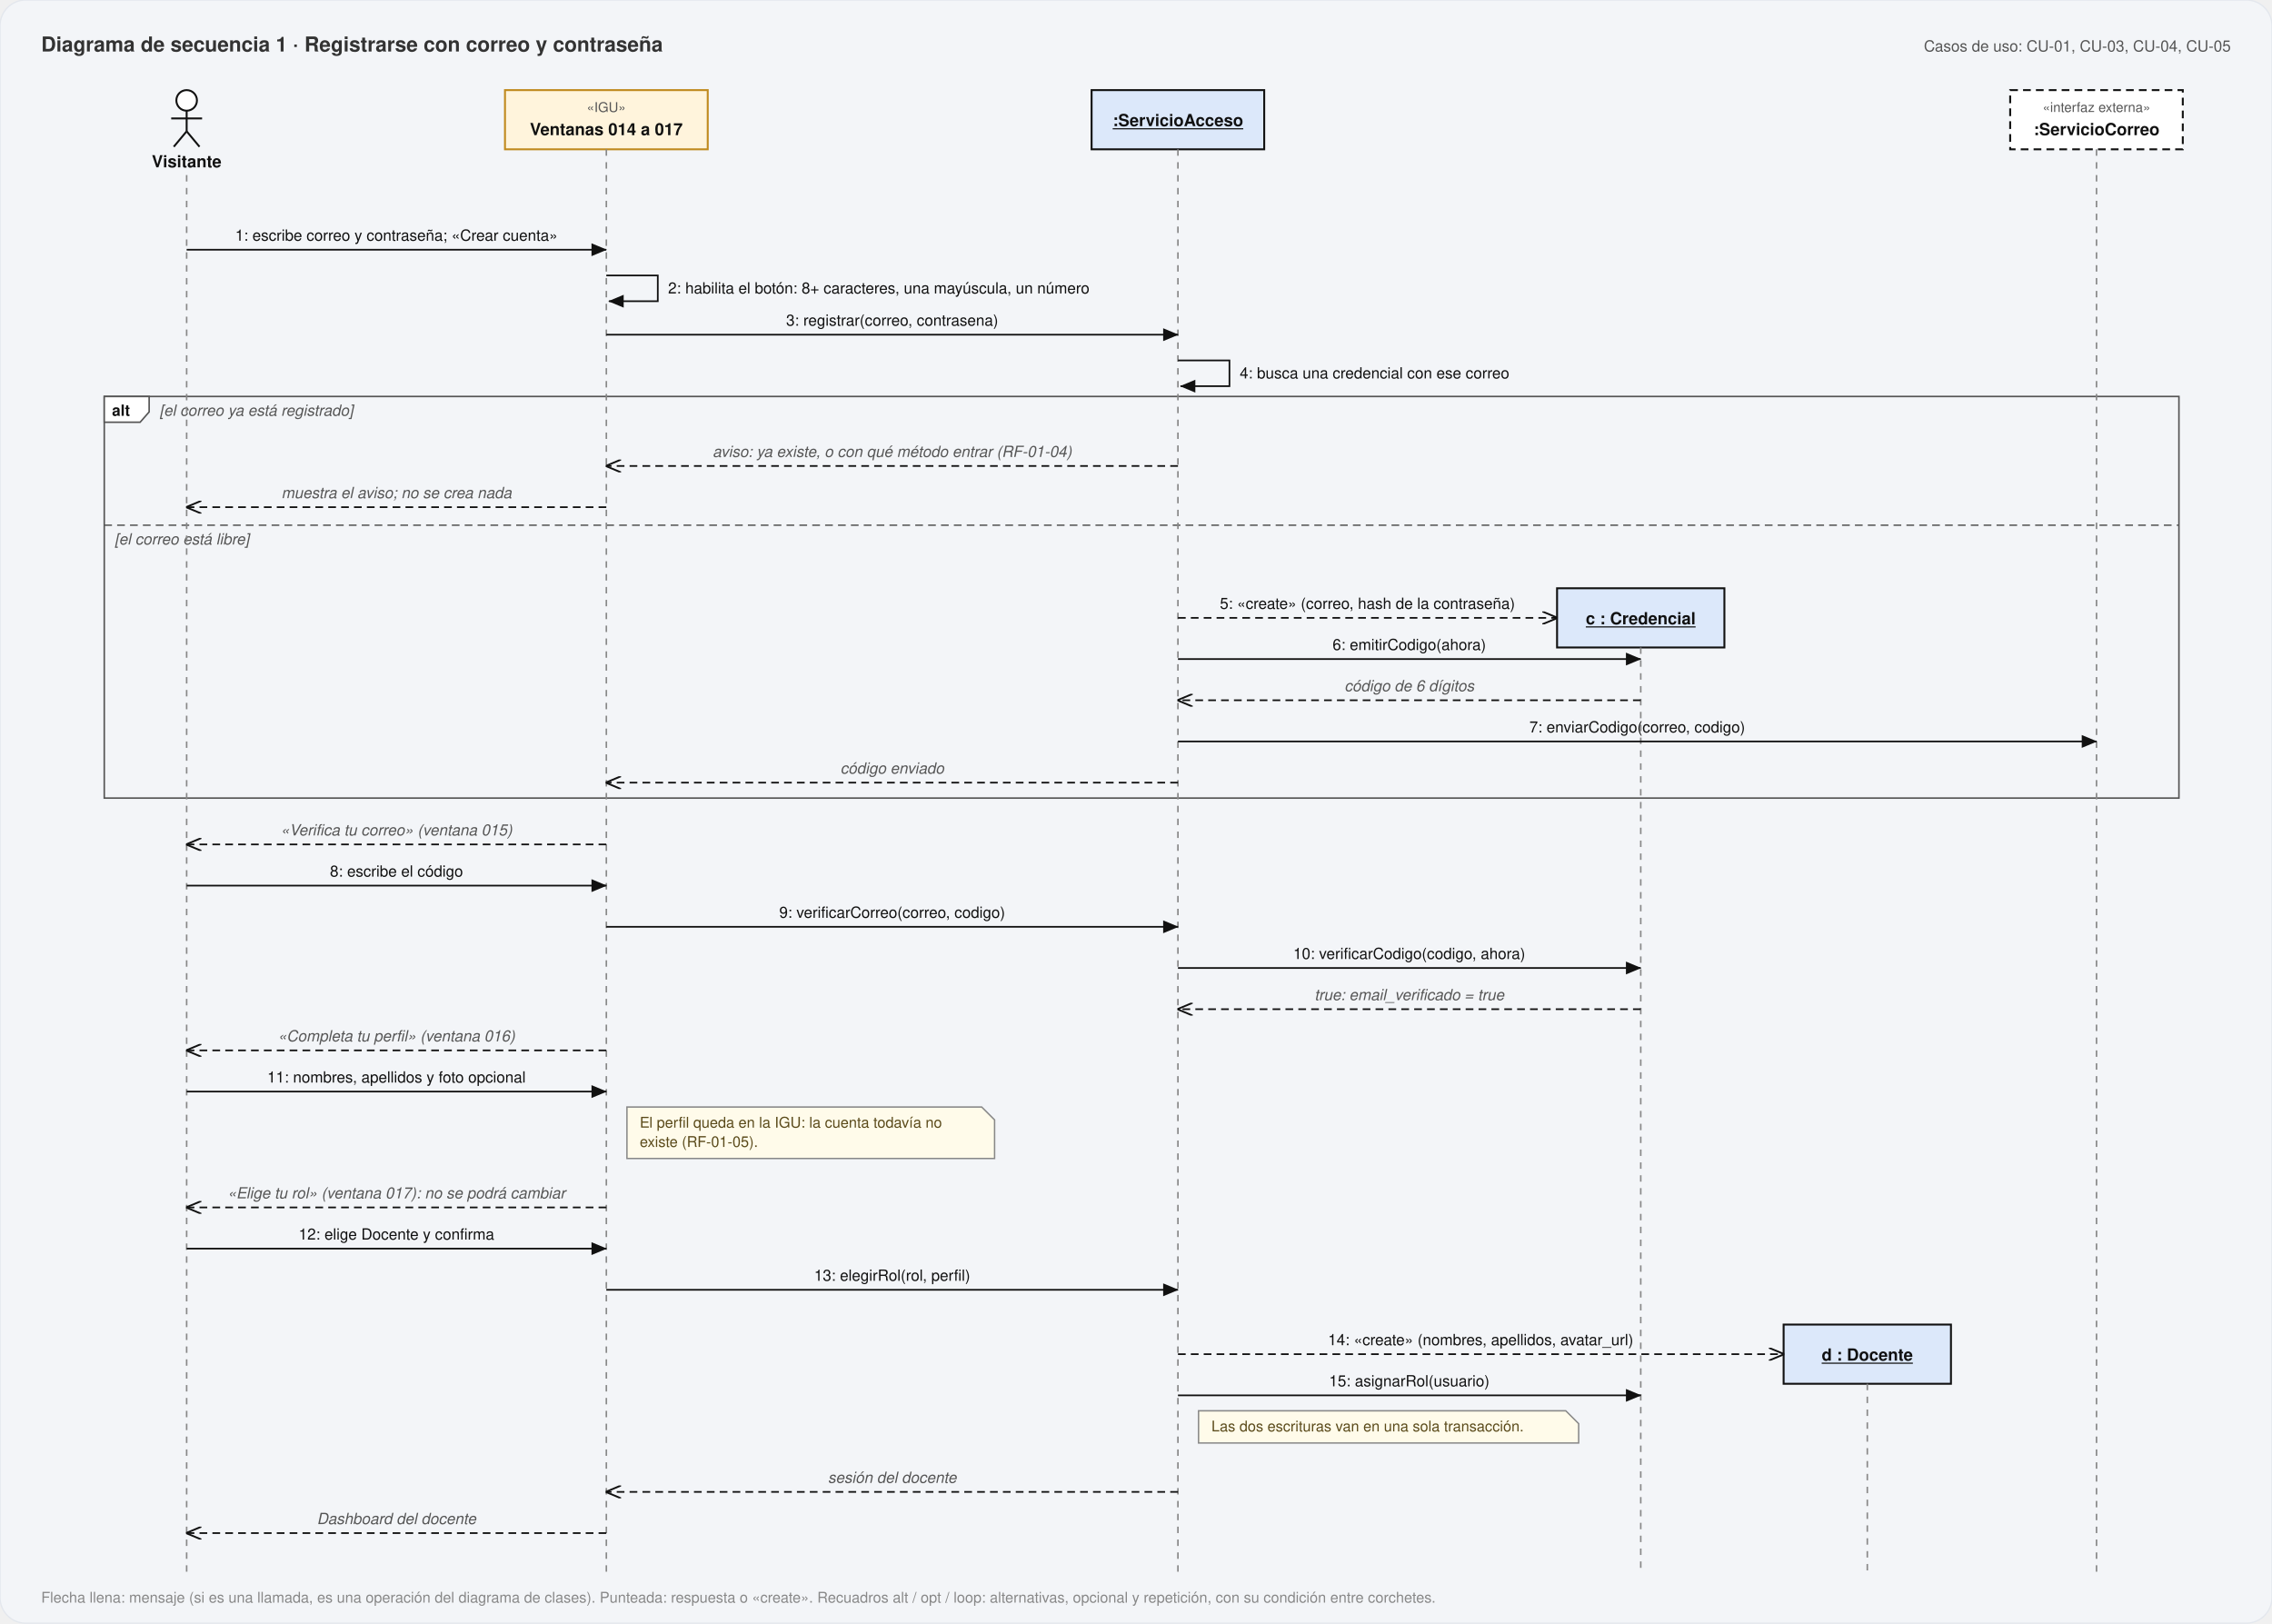
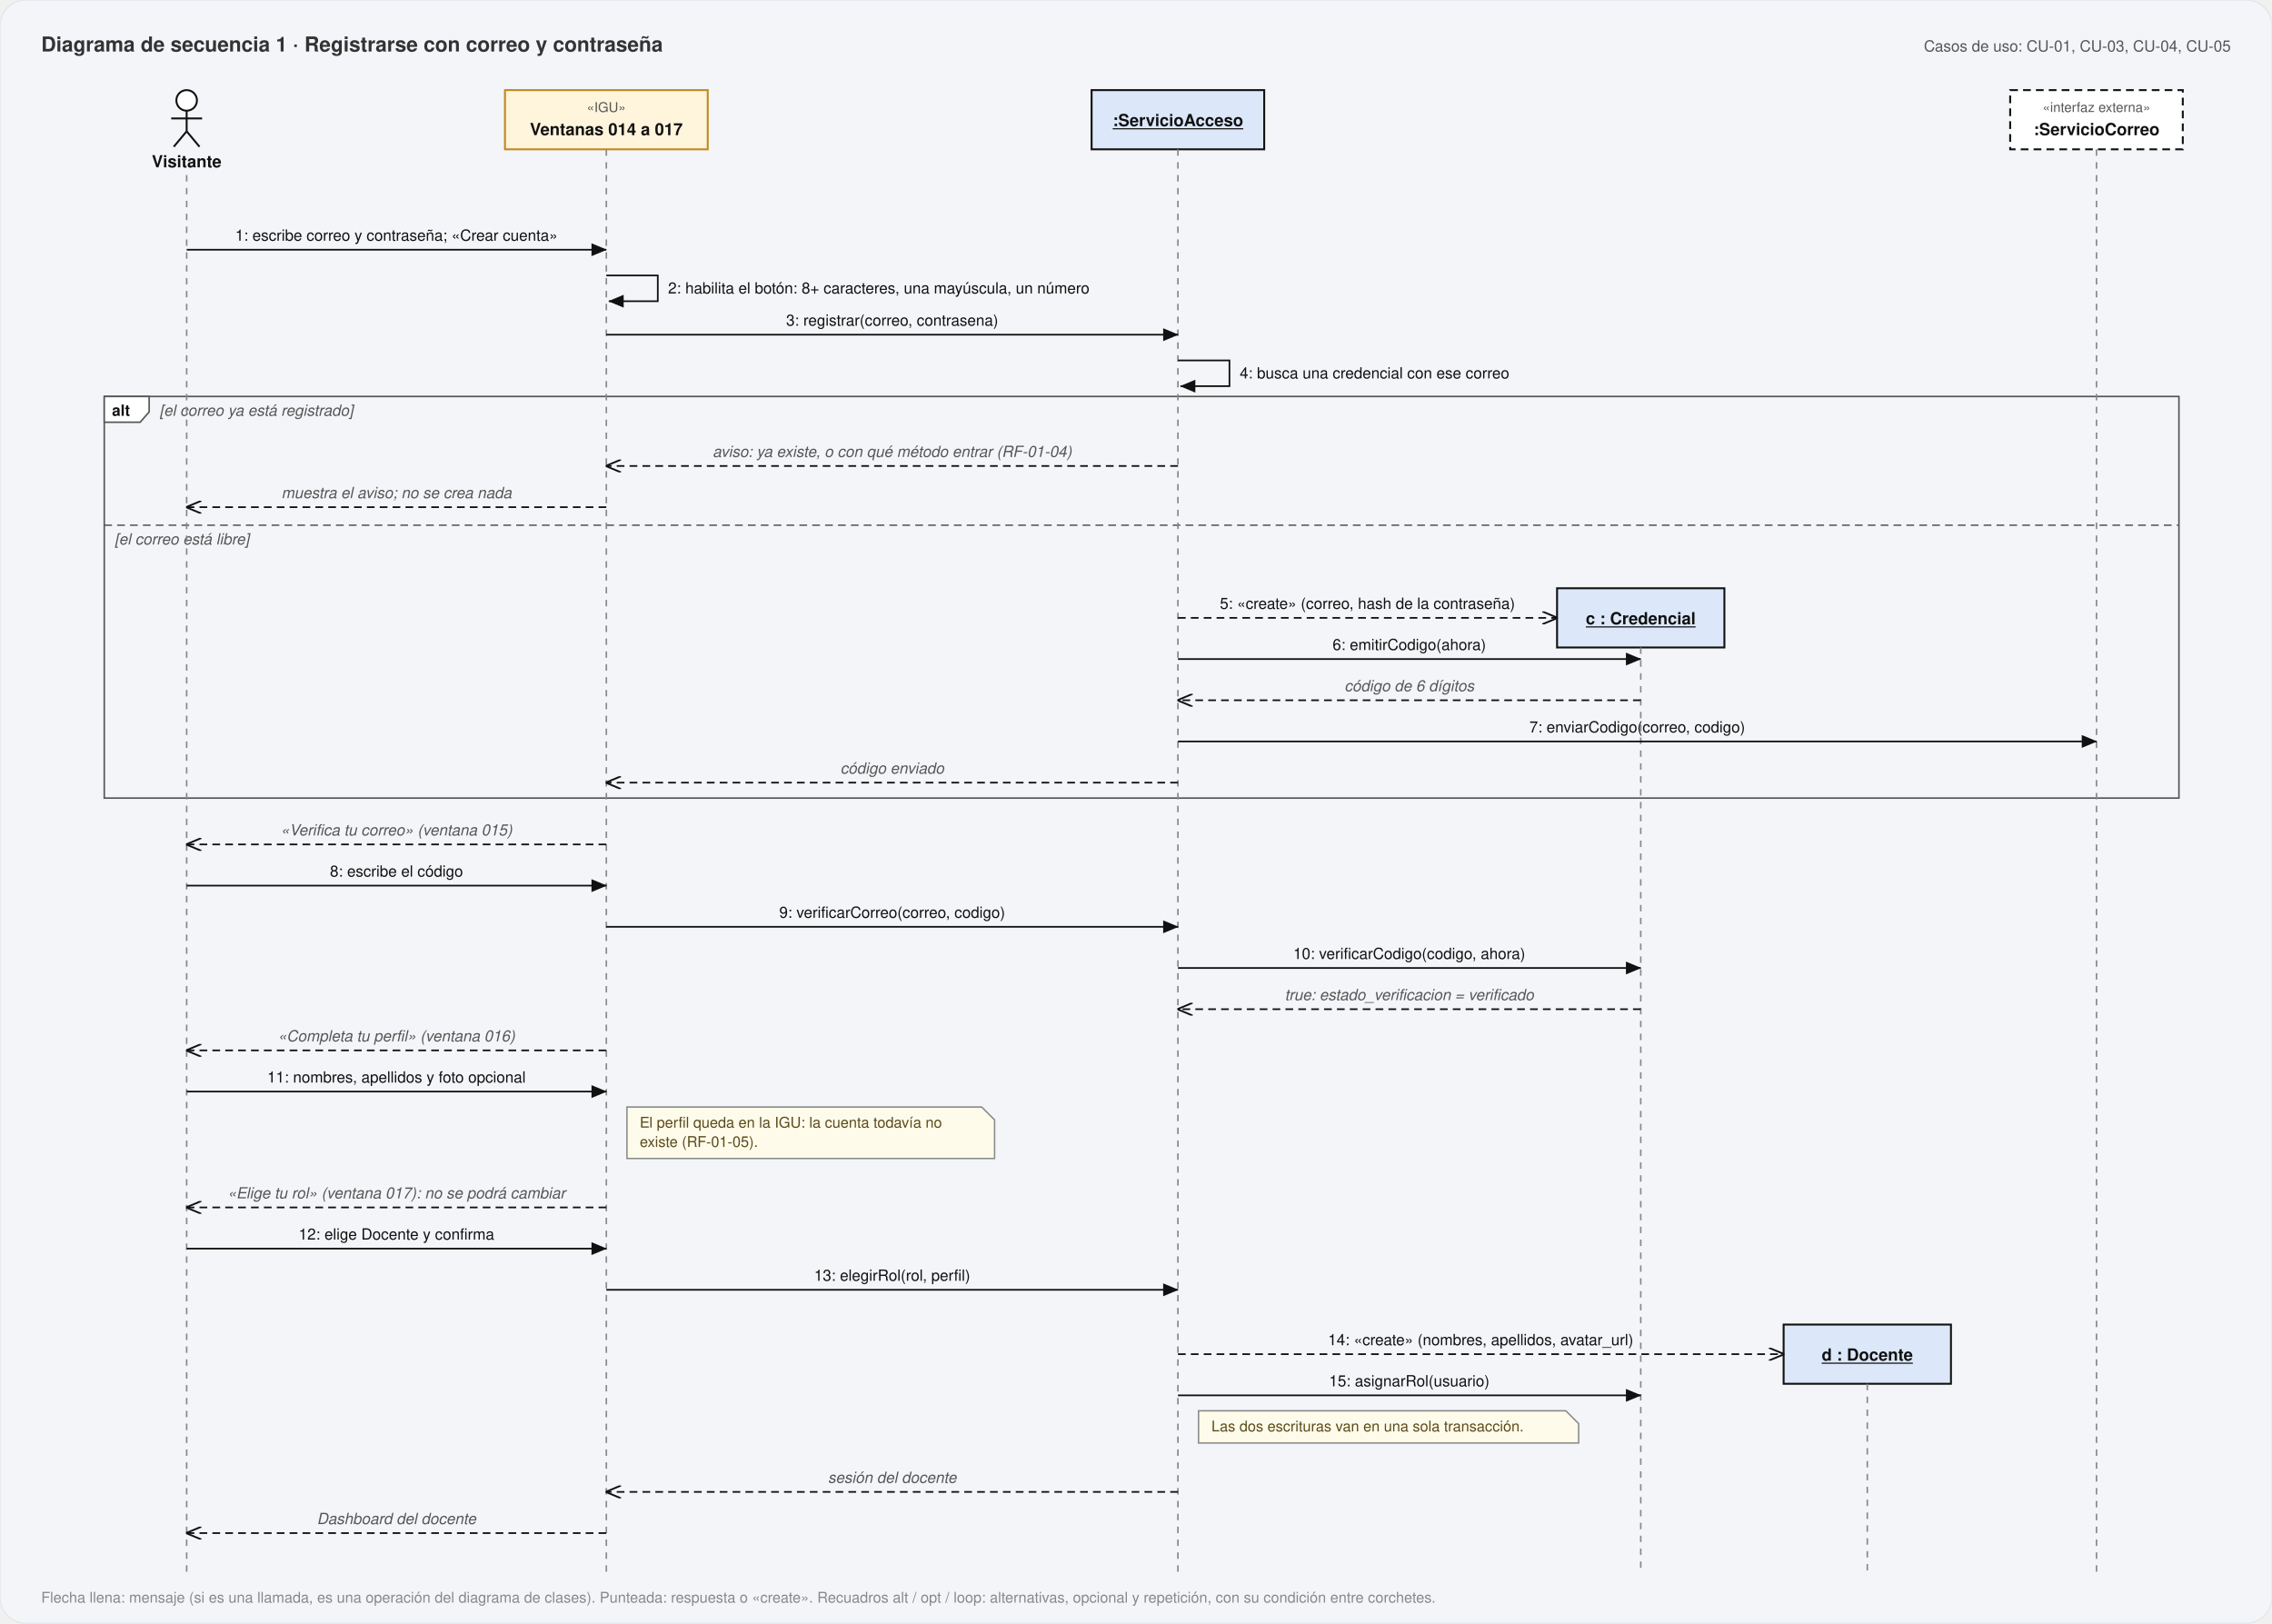
<svg xmlns="http://www.w3.org/2000/svg" viewBox="0 0 1765 1261" width="1765" height="1261">
  <defs>
    <marker id="lleno" viewBox="0 0 12 10" refX="11.5" refY="5" markerWidth="12" markerHeight="10" markerUnits="userSpaceOnUse" orient="auto">
      <path d="M0,0 L12,5 L0,10 z" fill="#111111" />
    </marker>
    <marker id="abierta" viewBox="0 0 12 10" refX="11.5" refY="5" markerWidth="12" markerHeight="10" markerUnits="userSpaceOnUse" orient="auto">
      <path d="M0,0 L12,5 L0,10" fill="none" stroke="#111111" stroke-width="1.4" />
    </marker>
    <marker id="abierta_gris" viewBox="0 0 12 10" refX="11.5" refY="5" markerWidth="12" markerHeight="10" markerUnits="userSpaceOnUse" orient="auto">
      <path d="M0,0 L12,5 L0,10" fill="none" stroke="#555555" stroke-width="1.4" />
    </marker>
    <marker id="herencia" viewBox="0 0 18 16" refX="17" refY="8" markerWidth="18" markerHeight="16" markerUnits="userSpaceOnUse" orient="auto">
      <path d="M0,0 L17,8 L0,16 z" fill="#FFFFFF" stroke="#111111" stroke-width="1.4" />
    </marker>
    <marker id="rombo" viewBox="0 0 22 12" refX="1" refY="6" markerWidth="22" markerHeight="12" markerUnits="userSpaceOnUse" orient="auto">
      <path d="M1,6 L11,1 L21,6 L11,11 z" fill="#111111" stroke="#111111" stroke-width="1" />
    </marker>
  </defs>
  <rect x="0" y="0" width="1765" height="1261" fill="#F3F5F8" rx="20" ry="20" stroke="#E3E7ED" />
  <text x="32.0" y="40.0" text-anchor="start" font-family="Helvetica, Arial, sans-serif" font-size="16" font-weight="700" fill="#333333">Diagrama de secuencia 1 · Registrarse con correo y contraseña</text>
  <text x="1733.0" y="40.0" text-anchor="end" font-family="Helvetica, Arial, sans-serif" font-size="12" font-weight="400" fill="#555555">Casos de uso: CU-01, CU-03, CU-04, CU-05</text>
  <rect x="81.0" y="308.0" width="1611.7" height="312.0" rx="0" ry="0" fill="none" stroke="#555555" stroke-width="1.2" />
  <path d="M81.0,308 L115.864,308 L115.864,320 L108.864,328 L81.0,328 Z" fill="#FFFFFF" stroke="#555555" stroke-width="1.2" />
  <text x="87.0" y="323.0" text-anchor="start" font-family="Helvetica, Arial, sans-serif" font-size="12" font-weight="700" fill="#111111">alt</text>
  <text x="123.9" y="323.0" text-anchor="start" font-family="Helvetica, Arial, sans-serif" font-size="12" font-weight="400" fill="#555555" font-style="italic">[el correo ya está registrado]</text>
  <line x1="81.0" y1="408" x2="1692.674" y2="408" stroke="#555555" stroke-width="1.1" stroke-dasharray="6,4" />
  <text x="89.0" y="423.0" text-anchor="start" font-family="Helvetica, Arial, sans-serif" font-size="12" font-weight="400" fill="#555555" font-style="italic">[el correo está libre]</text>
  <circle cx="145.0" cy="78" r="8" fill="#FFFFFF" stroke="#111111" stroke-width="1.5" />
  <line x1="145.0" y1="86" x2="145.0" y2="102" stroke="#111111" stroke-width="1.5" />
  <line x1="133.0" y1="92" x2="157.0" y2="92" stroke="#111111" stroke-width="1.5" />
  <line x1="145.0" y1="102" x2="135.0" y2="114" stroke="#111111" stroke-width="1.5" />
  <line x1="145.0" y1="102" x2="155.0" y2="114" stroke="#111111" stroke-width="1.5" />
  <text x="145.0" y="130.0" text-anchor="middle" font-family="Helvetica, Arial, sans-serif" font-size="13" font-weight="700" fill="#111111">Visitante</text>
  <rect x="392.3" y="70.0" width="157.5" height="46.0" rx="0" ry="0" fill="#FFF4DC" stroke="#C08A1E" stroke-width="1.5" />
  <text x="471.0" y="87.0" text-anchor="middle" font-family="Helvetica, Arial, sans-serif" font-size="10.5" font-weight="400" fill="#555555">«IGU»</text>
  <text x="471.0" y="105.0" text-anchor="middle" font-family="Helvetica, Arial, sans-serif" font-size="13" font-weight="700" fill="#111111">Ventanas 014 a 017</text>
  <rect x="848.0" y="70.0" width="134.1" height="46.0" rx="0" ry="0" fill="#DCE8FA" stroke="#111111" stroke-width="1.5" />
  <text x="915.1" y="98.0" text-anchor="middle" font-family="Helvetica, Arial, sans-serif" font-size="13" font-weight="700" fill="#111111" text-decoration="underline">:ServicioAcceso</text>
  <rect x="1561.6" y="70.0" width="134.1" height="46.0" rx="0" ry="0" fill="#FFFFFF" stroke="#111111" stroke-width="1.5" stroke-dasharray="6,4" />
  <text x="1628.7" y="87.0" text-anchor="middle" font-family="Helvetica, Arial, sans-serif" font-size="10.5" font-weight="400" fill="#555555">«interfaz externa»</text>
  <text x="1628.7" y="105.0" text-anchor="middle" font-family="Helvetica, Arial, sans-serif" font-size="13" font-weight="700" fill="#111111">:ServicioCorreo</text>
  <rect x="1209.6" y="457.0" width="130.0" height="46.0" rx="0" ry="0" fill="#DCE8FA" stroke="#111111" stroke-width="1.5" />
  <text x="1274.6" y="485.0" text-anchor="middle" font-family="Helvetica, Arial, sans-serif" font-size="13" font-weight="700" fill="#111111" text-decoration="underline">c : Credencial</text>
  <rect x="1385.6" y="1029.0" width="130.0" height="46.0" rx="0" ry="0" fill="#DCE8FA" stroke="#111111" stroke-width="1.5" />
  <text x="1450.6" y="1057.0" text-anchor="middle" font-family="Helvetica, Arial, sans-serif" font-size="13" font-weight="700" fill="#111111" text-decoration="underline">d : Docente</text>
  <line x1="145.0" y1="136" x2="145.0" y2="1221" stroke="#888888" stroke-width="1.2" stroke-dasharray="5,5" />
  <line x1="471.043" y1="116" x2="471.043" y2="1221" stroke="#888888" stroke-width="1.2" stroke-dasharray="5,5" />
  <line x1="915.079" y1="116" x2="915.079" y2="1221" stroke="#888888" stroke-width="1.2" stroke-dasharray="5,5" />
  <line x1="1274.62" y1="503.0" x2="1274.62" y2="1221" stroke="#888888" stroke-width="1.2" stroke-dasharray="5,5" />
  <line x1="1450.62" y1="1075.0" x2="1450.62" y2="1221" stroke="#888888" stroke-width="1.2" stroke-dasharray="5,5" />
  <line x1="1628.674" y1="116" x2="1628.674" y2="1221" stroke="#888888" stroke-width="1.2" stroke-dasharray="5,5" />
  <polyline points="145.0,194.0 471.0,194.0" fill="none" stroke="#111111" stroke-width="1.3" marker-end="url(#lleno)" />
  <text x="308.0" y="187.0" text-anchor="middle" font-family="Helvetica, Arial, sans-serif" font-size="12" font-weight="400" fill="#111111">1: escribe correo y contraseña; «Crear cuenta»</text>
  <polyline points="471.0,214.0 511.0,214.0 511.0,234.0 473.0,234.0" fill="none" stroke="#111111" stroke-width="1.3" marker-end="url(#lleno)" />
  <text x="519.0" y="228.0" text-anchor="start" font-family="Helvetica, Arial, sans-serif" font-size="12" font-weight="400" fill="#111111">2: habilita el botón: 8+ caracteres, una mayúscula, un número</text>
  <polyline points="471.0,260.0 915.1,260.0" fill="none" stroke="#111111" stroke-width="1.3" marker-end="url(#lleno)" />
  <text x="693.1" y="253.0" text-anchor="middle" font-family="Helvetica, Arial, sans-serif" font-size="12" font-weight="400" fill="#111111">3: registrar(correo, contrasena)</text>
  <polyline points="915.1,280.0 955.1,280.0 955.1,300.0 917.1,300.0" fill="none" stroke="#111111" stroke-width="1.3" marker-end="url(#lleno)" />
  <text x="963.1" y="294.0" text-anchor="start" font-family="Helvetica, Arial, sans-serif" font-size="12" font-weight="400" fill="#111111">4: busca una credencial con ese correo</text>
  <polyline points="915.1,362.0 471.0,362.0" fill="none" stroke="#111111" stroke-width="1.3" stroke-dasharray="6,4" marker-end="url(#abierta)" />
  <text x="693.1" y="355.0" text-anchor="middle" font-family="Helvetica, Arial, sans-serif" font-size="12" font-weight="400" fill="#555555" font-style="italic">aviso: ya existe, o con qué método entrar (RF-01-04)</text>
  <polyline points="471.0,394.0 145.0,394.0" fill="none" stroke="#111111" stroke-width="1.3" stroke-dasharray="6,4" marker-end="url(#abierta)" />
  <text x="308.0" y="387.0" text-anchor="middle" font-family="Helvetica, Arial, sans-serif" font-size="12" font-weight="400" fill="#555555" font-style="italic">muestra el aviso; no se crea nada</text>
  <polyline points="915.1,480.0 1209.6,480.0" fill="none" stroke="#111111" stroke-width="1.3" stroke-dasharray="6,4" marker-end="url(#abierta)" />
  <text x="1062.3" y="473.0" text-anchor="middle" font-family="Helvetica, Arial, sans-serif" font-size="12" font-weight="400" fill="#111111">5: «create» (correo, hash de la contraseña)</text>
  <polyline points="915.1,512.0 1274.6,512.0" fill="none" stroke="#111111" stroke-width="1.3" marker-end="url(#lleno)" />
  <text x="1094.8" y="505.0" text-anchor="middle" font-family="Helvetica, Arial, sans-serif" font-size="12" font-weight="400" fill="#111111">6: emitirCodigo(ahora)</text>
  <polyline points="1274.6,544.0 915.1,544.0" fill="none" stroke="#111111" stroke-width="1.3" stroke-dasharray="6,4" marker-end="url(#abierta)" />
  <text x="1094.8" y="537.0" text-anchor="middle" font-family="Helvetica, Arial, sans-serif" font-size="12" font-weight="400" fill="#555555" font-style="italic">código de 6 dígitos</text>
  <polyline points="915.1,576.0 1628.7,576.0" fill="none" stroke="#111111" stroke-width="1.3" marker-end="url(#lleno)" />
  <text x="1271.9" y="569.0" text-anchor="middle" font-family="Helvetica, Arial, sans-serif" font-size="12" font-weight="400" fill="#111111">7: enviarCodigo(correo, codigo)</text>
  <polyline points="915.1,608.0 471.0,608.0" fill="none" stroke="#111111" stroke-width="1.3" stroke-dasharray="6,4" marker-end="url(#abierta)" />
  <text x="693.1" y="601.0" text-anchor="middle" font-family="Helvetica, Arial, sans-serif" font-size="12" font-weight="400" fill="#555555" font-style="italic">código enviado</text>
  <polyline points="471.0,656.0 145.0,656.0" fill="none" stroke="#111111" stroke-width="1.3" stroke-dasharray="6,4" marker-end="url(#abierta)" />
  <text x="308.0" y="649.0" text-anchor="middle" font-family="Helvetica, Arial, sans-serif" font-size="12" font-weight="400" fill="#555555" font-style="italic">«Verifica tu correo» (ventana 015)</text>
  <polyline points="145.0,688.0 471.0,688.0" fill="none" stroke="#111111" stroke-width="1.3" marker-end="url(#lleno)" />
  <text x="308.0" y="681.0" text-anchor="middle" font-family="Helvetica, Arial, sans-serif" font-size="12" font-weight="400" fill="#111111">8: escribe el código</text>
  <polyline points="471.0,720.0 915.1,720.0" fill="none" stroke="#111111" stroke-width="1.3" marker-end="url(#lleno)" />
  <text x="693.1" y="713.0" text-anchor="middle" font-family="Helvetica, Arial, sans-serif" font-size="12" font-weight="400" fill="#111111">9: verificarCorreo(correo, codigo)</text>
  <polyline points="915.1,752.0 1274.6,752.0" fill="none" stroke="#111111" stroke-width="1.3" marker-end="url(#lleno)" />
  <text x="1094.8" y="745.0" text-anchor="middle" font-family="Helvetica, Arial, sans-serif" font-size="12" font-weight="400" fill="#111111">10: verificarCodigo(codigo, ahora)</text>
  <polyline points="1274.6,784.0 915.1,784.0" fill="none" stroke="#111111" stroke-width="1.3" stroke-dasharray="6,4" marker-end="url(#abierta)" />
-   <text x="1094.8" y="777.0" text-anchor="middle" font-family="Helvetica, Arial, sans-serif" font-size="12" font-weight="400" fill="#555555" font-style="italic">true: email_verificado = true</text>
+   <text x="1094.8" y="777.0" text-anchor="middle" font-family="Helvetica, Arial, sans-serif" font-size="12" font-weight="400" fill="#555555" font-style="italic">true: estado_verificacion = verificado</text>
  <polyline points="471.0,816.0 145.0,816.0" fill="none" stroke="#111111" stroke-width="1.3" stroke-dasharray="6,4" marker-end="url(#abierta)" />
  <text x="308.0" y="809.0" text-anchor="middle" font-family="Helvetica, Arial, sans-serif" font-size="12" font-weight="400" fill="#555555" font-style="italic">«Completa tu perfil» (ventana 016)</text>
  <polyline points="145.0,848.0 471.0,848.0" fill="none" stroke="#111111" stroke-width="1.3" marker-end="url(#lleno)" />
  <text x="308.0" y="841.0" text-anchor="middle" font-family="Helvetica, Arial, sans-serif" font-size="12" font-weight="400" fill="#111111">11: nombres, apellidos y foto opcional</text>
  <path d="M487.043,860 L762.64,860 L772.64,870 L772.64,900 L487.043,900 Z" fill="#FFFBEA" stroke="#888888" stroke-width="1.1" />
  <text x="497.0" y="876.0" text-anchor="start" font-family="Helvetica, Arial, sans-serif" font-size="11.5" font-weight="400" fill="#5A4A1A">El perfil queda en la IGU: la cuenta todavía no</text>
  <text x="497.0" y="891.0" text-anchor="start" font-family="Helvetica, Arial, sans-serif" font-size="11.5" font-weight="400" fill="#5A4A1A">existe (RF-01-05).</text>
  <polyline points="471.0,938.0 145.0,938.0" fill="none" stroke="#111111" stroke-width="1.3" stroke-dasharray="6,4" marker-end="url(#abierta)" />
  <text x="308.0" y="931.0" text-anchor="middle" font-family="Helvetica, Arial, sans-serif" font-size="12" font-weight="400" fill="#555555" font-style="italic">«Elige tu rol» (ventana 017): no se podrá cambiar</text>
  <polyline points="145.0,970.0 471.0,970.0" fill="none" stroke="#111111" stroke-width="1.3" marker-end="url(#lleno)" />
  <text x="308.0" y="963.0" text-anchor="middle" font-family="Helvetica, Arial, sans-serif" font-size="12" font-weight="400" fill="#111111">12: elige Docente y confirma</text>
  <polyline points="471.0,1002.0 915.1,1002.0" fill="none" stroke="#111111" stroke-width="1.3" marker-end="url(#lleno)" />
  <text x="693.1" y="995.0" text-anchor="middle" font-family="Helvetica, Arial, sans-serif" font-size="12" font-weight="400" fill="#111111">13: elegirRol(rol, perfil)</text>
  <polyline points="915.1,1052.0 1385.6,1052.0" fill="none" stroke="#111111" stroke-width="1.3" stroke-dasharray="6,4" marker-end="url(#abierta)" />
  <text x="1150.3" y="1045.0" text-anchor="middle" font-family="Helvetica, Arial, sans-serif" font-size="12" font-weight="400" fill="#111111">14: «create» (nombres, apellidos, avatar_url)</text>
  <polyline points="915.1,1084.0 1274.6,1084.0" fill="none" stroke="#111111" stroke-width="1.3" marker-end="url(#lleno)" />
  <text x="1094.8" y="1077.0" text-anchor="middle" font-family="Helvetica, Arial, sans-serif" font-size="12" font-weight="400" fill="#111111">15: asignarRol(usuario)</text>
  <path d="M931.079,1096 L1216.377,1096 L1226.377,1106 L1226.377,1121 L931.079,1121 Z" fill="#FFFBEA" stroke="#888888" stroke-width="1.1" />
  <text x="941.1" y="1112.0" text-anchor="start" font-family="Helvetica, Arial, sans-serif" font-size="11.5" font-weight="400" fill="#5A4A1A">Las dos escrituras van en una sola transacción.</text>
  <polyline points="915.1,1159.0 471.0,1159.0" fill="none" stroke="#111111" stroke-width="1.3" stroke-dasharray="6,4" marker-end="url(#abierta)" />
  <text x="693.1" y="1152.0" text-anchor="middle" font-family="Helvetica, Arial, sans-serif" font-size="12" font-weight="400" fill="#555555" font-style="italic">sesión del docente</text>
  <polyline points="471.0,1191.0 145.0,1191.0" fill="none" stroke="#111111" stroke-width="1.3" stroke-dasharray="6,4" marker-end="url(#abierta)" />
  <text x="308.0" y="1184.0" text-anchor="middle" font-family="Helvetica, Arial, sans-serif" font-size="12" font-weight="400" fill="#555555" font-style="italic">Dashboard del docente</text>
  <text x="32.0" y="1245.0" text-anchor="start" font-family="Helvetica, Arial, sans-serif" font-size="11.5" font-weight="400" fill="#888888">Flecha llena: mensaje (si es una llamada, es una operación del diagrama de clases). Punteada: respuesta o «create». Recuadros alt / opt / loop: alternativas, opcional y repetición, con su condición entre corchetes.</text>
</svg>
